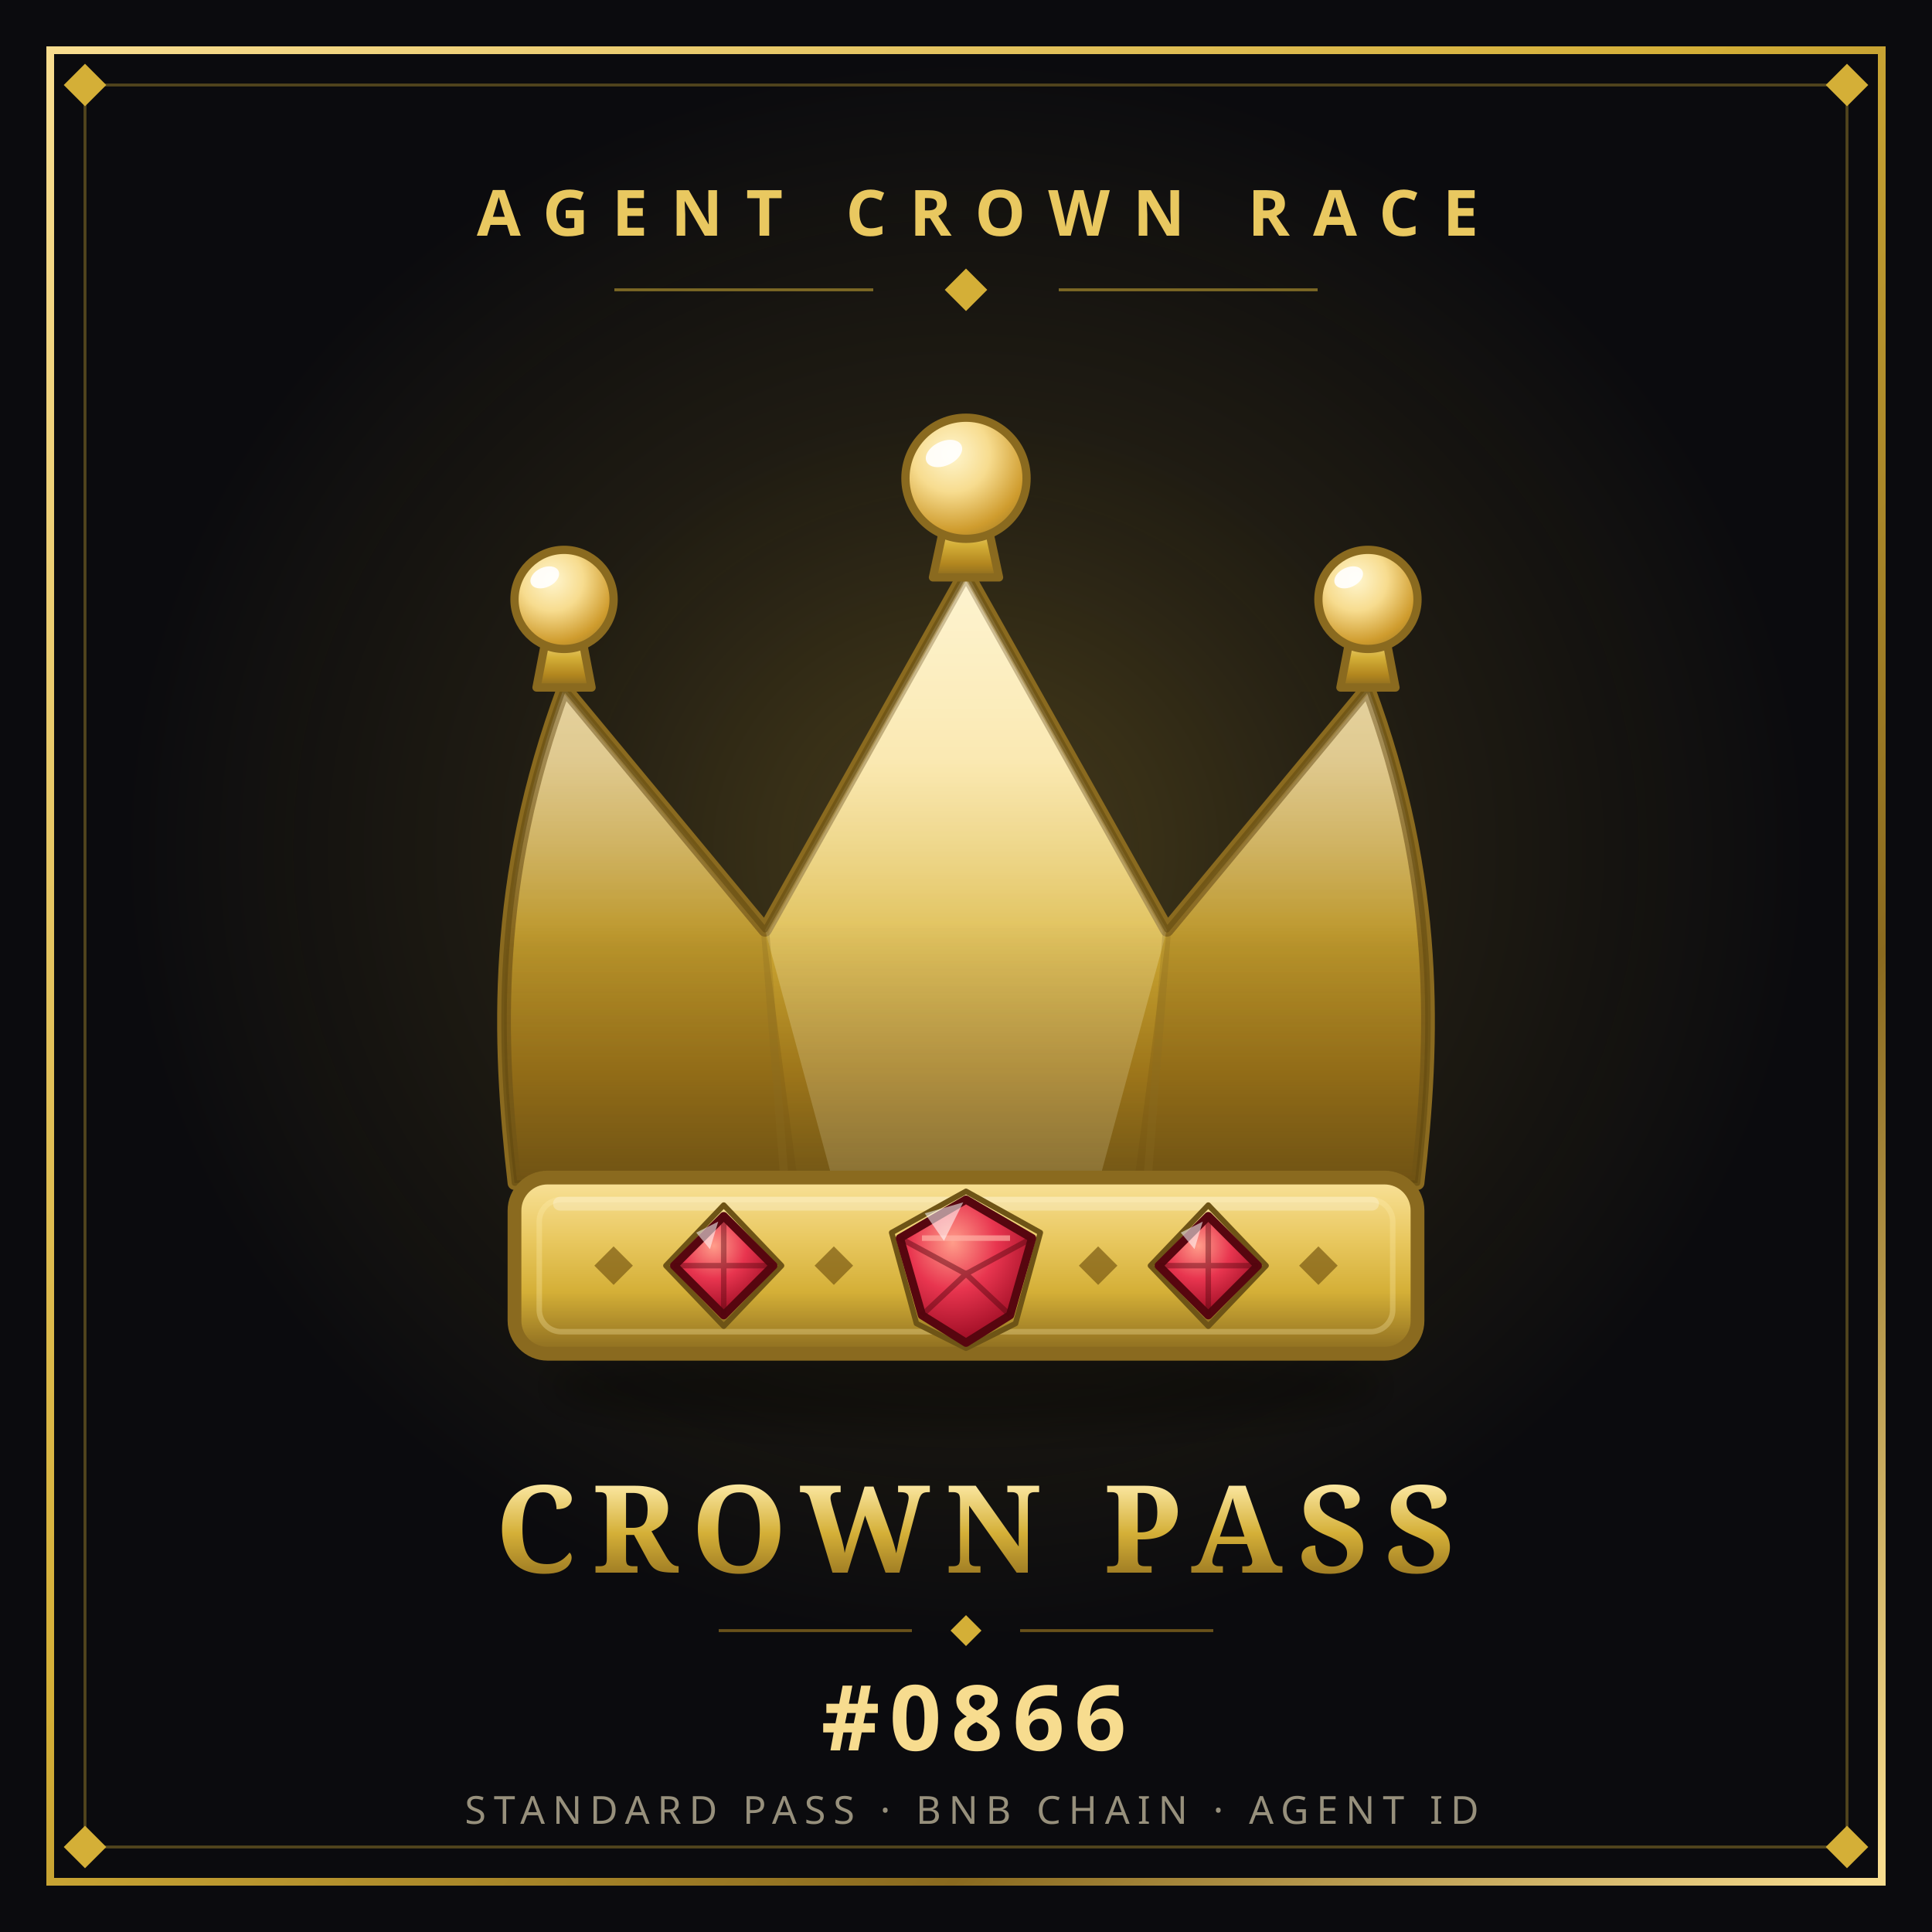
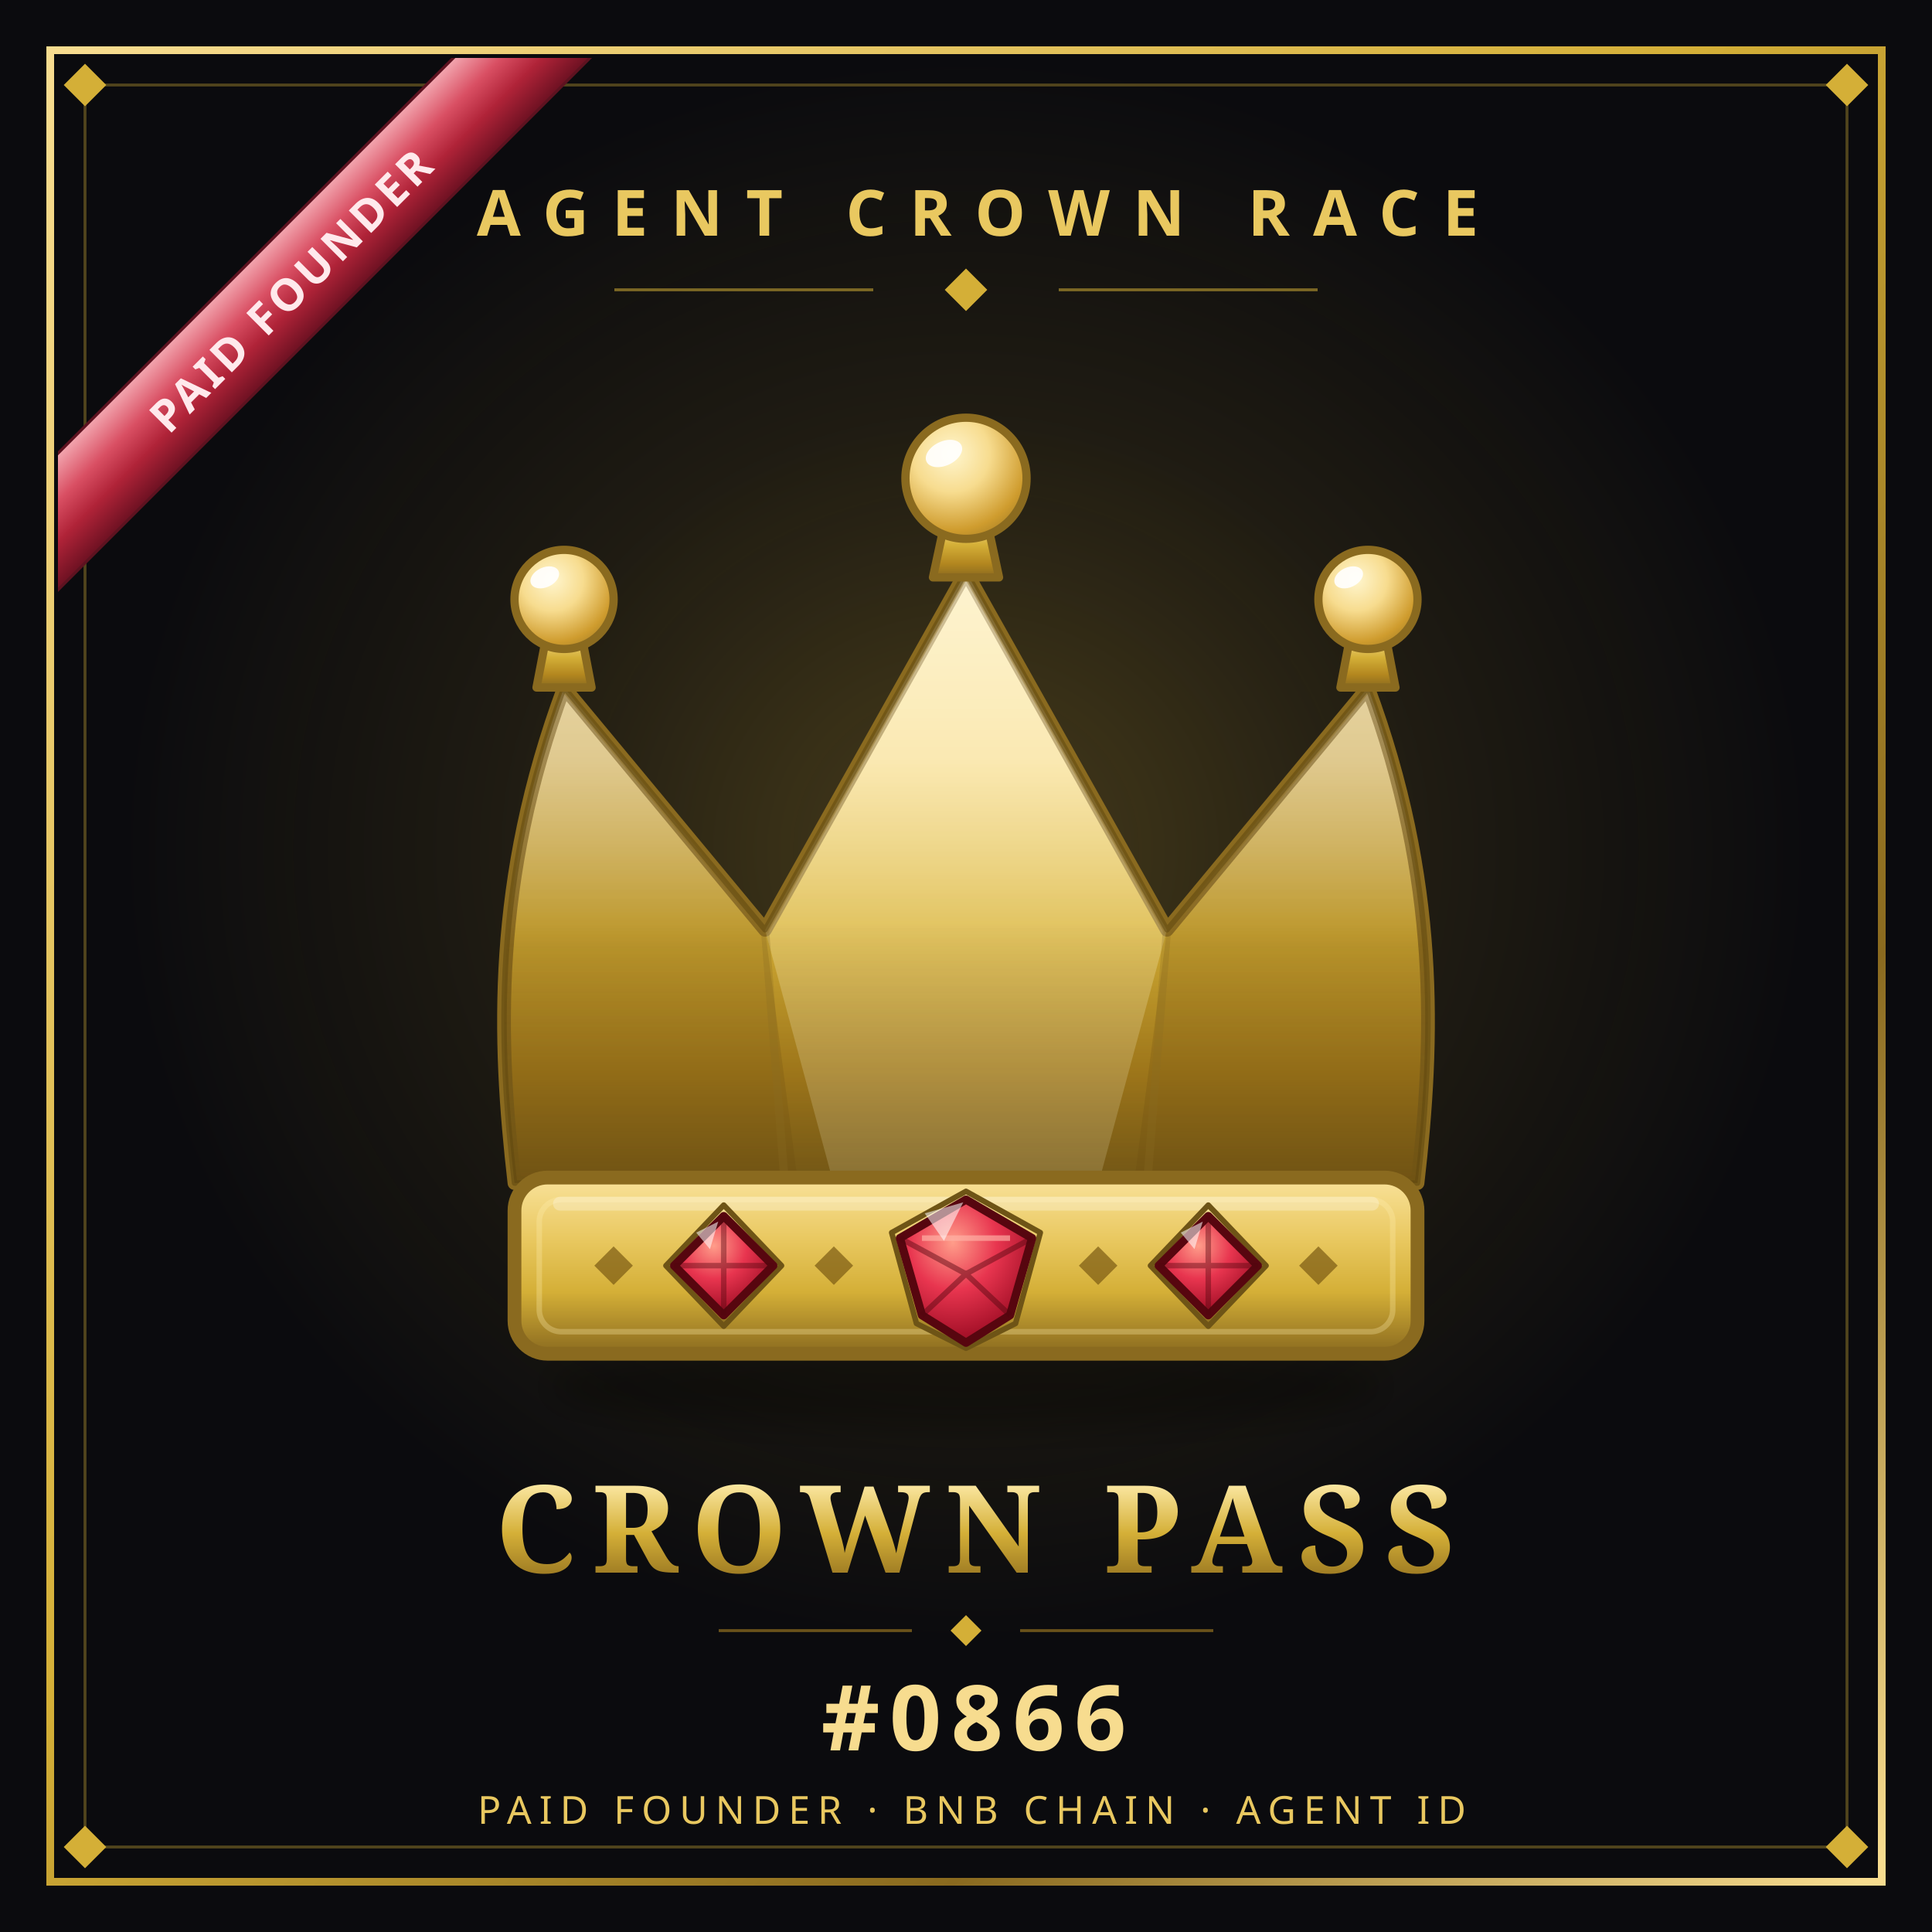
<svg xmlns="http://www.w3.org/2000/svg" viewBox="0 0 1000 1000" role="img" aria-label="Crown Pass #0866">
  <defs>
    <radialGradient id="passGlow" cx=".5" cy=".5" r=".5">
      <stop offset="0" stop-color="#d4af37" stop-opacity=".30" />
      <stop offset=".55" stop-color="#d4af37" stop-opacity=".10" />
      <stop offset="1" stop-color="#d4af37" stop-opacity="0" />
    </radialGradient>
    <linearGradient id="frameGold" x1="0" y1="0" x2="1" y2="1">
      <stop offset="0" stop-color="#f7dc8f" />
      <stop offset=".45" stop-color="#d4af37" />
      <stop offset=".75" stop-color="#8a6a1f" />
      <stop offset="1" stop-color="#f7dc8f" />
    </linearGradient>
    <linearGradient id="titleGold" x1="0" y1="0" x2="0" y2="1">
      <stop offset="0" stop-color="#fbe7a1" />
      <stop offset=".55" stop-color="#d4af37" />
      <stop offset="1" stop-color="#a07d24" />
    </linearGradient>
    <clipPath id="cardClip">
      <rect x="30" y="30" width="940" height="940" />
    </clipPath>
  </defs>
  <defs>
+     <linearGradient id="founderBand" x1="0" y1="0" x2="0" y2="1">
+       <stop offset="0" stop-color="#f3a7b0" />
+       <stop offset=".35" stop-color="#d94f63" />
+       <stop offset=".65" stop-color="#b02338" />
+       <stop offset="1" stop-color="#6d1122" />
+     </linearGradient>
    <linearGradient id="goldBody" x1="0" y1="0" x2="0" y2="1">
      <stop offset="0" stop-color="#fbe7a1" />
      <stop offset=".3" stop-color="#f7dc8f" />
      <stop offset=".58" stop-color="#d4af37" />
      <stop offset=".82" stop-color="#b3871f" />
      <stop offset="1" stop-color="#8a6a1f" />
    </linearGradient>
    <linearGradient id="goldBand" x1="0" y1="0" x2="0" y2="1">
      <stop offset="0" stop-color="#f9e29a" />
      <stop offset=".35" stop-color="#e9c860" />
      <stop offset=".65" stop-color="#d4af37" />
      <stop offset="1" stop-color="#8a6a1f" />
    </linearGradient>
    <radialGradient id="orbGrad" cx=".38" cy=".3" r=".9">
      <stop offset="0" stop-color="#fff6cf" />
      <stop offset=".35" stop-color="#f7dc8f" />
      <stop offset=".7" stop-color="#cf9c2e" />
      <stop offset="1" stop-color="#8a6a1f" />
    </radialGradient>
    <radialGradient id="rubyGrad" cx=".4" cy=".3" r=".95">
      <stop offset="0" stop-color="#ff9d8a" />
      <stop offset=".35" stop-color="#e8354f" />
      <stop offset=".68" stop-color="#a8122a" />
      <stop offset="1" stop-color="#5f0815" />
    </radialGradient>
    <linearGradient id="sheenGrad" x1="0" y1="0" x2="0" y2="1">
      <stop offset="0" stop-color="#ffffff" stop-opacity=".5" />
      <stop offset="1" stop-color="#ffffff" stop-opacity="0" />
    </linearGradient>
    <linearGradient id="shadeGrad" x1="0" y1="0" x2="0" y2="1">
      <stop offset="0" stop-color="#463004" stop-opacity="0" />
      <stop offset="1" stop-color="#463004" stop-opacity=".38" />
    </linearGradient>
    <filter id="blur6" x="-40%" y="-40%" width="180%" height="180%">
      <feGaussianBlur stdDeviation="6" />
    </filter>
    <clipPath id="bodyClip">
      <path d="M92 332 C86 280 84 222 110 152 L183 240 L256 110 L329 240 L402 152 C428 222 426 280 420 332 Z" />
    </clipPath>
  </defs>
  <rect width="1000" height="1000" fill="#0b0b0e" />
  <ellipse cx="500" cy="440" rx="440" ry="410" fill="url(#passGlow)" />
  <rect x="26" y="26" width="948" height="948" fill="none" stroke="url(#frameGold)" stroke-width="4" />
  <rect x="44" y="44" width="912" height="912" fill="none" stroke="#d4af37" stroke-width="1.5" opacity=".35" />
  <path d="M44 33 L55 44 L44 55 L33 44 Z" fill="#d4af37" />
  <path d="M956 33 L967 44 L956 55 L945 44 Z" fill="#d4af37" />
  <path d="M44 945 L55 956 L44 967 L33 956 Z" fill="#d4af37" />
  <path d="M956 945 L967 956 L956 967 L945 956 Z" fill="#d4af37" />
  <text x="506" y="122" text-anchor="middle" font-family="'Noto Sans', Arial, sans-serif" font-size="33" font-weight="600" letter-spacing="12" fill="#e9c860">AGENT CROWN RACE</text>
  <g stroke="#d4af37" opacity=".55">
    <path d="M318 150 H452 M548 150 H682" stroke-width="1.5" />
  </g>
  <path d="M500 139 L511 150 L500 161 L489 150 Z" fill="#d4af37" />
  <svg x="215" y="182" width="570" height="570" viewBox="56 30 400 400">
    <g id="crown">
      <ellipse cx="256" cy="406" rx="152" ry="15" fill="#000000" opacity=".30" filter="url(#blur6)" />
      <path d="M92 332 C86 280 84 222 110 152 L183 240 L256 110 L329 240 L402 152 C428 222 426 280 420 332 Z" fill="url(#goldBody)" stroke="#8a6a1f" stroke-width="5" stroke-linejoin="round" />
      <g clip-path="url(#bodyClip)">
        <polygon points="60,340 110,140 183,240 196,340" fill="#7a5a12" opacity=".26" />
        <polygon points="452,340 402,140 329,240 316,340" fill="#7a5a12" opacity=".26" />
        <polygon points="183,240 256,110 329,240 302,340 210,340" fill="#fff3bc" opacity=".30" />
        <rect x="60" y="96" width="392" height="150" fill="url(#sheenGrad)" />
        <rect x="60" y="238" width="392" height="102" fill="url(#shadeGrad)" />
      </g>
      <g stroke="#8a6a1f" stroke-width="3" opacity=".45" fill="none">
        <path d="M110 152 L183 240 L256 110 L329 240 L402 152" />
        <path d="M183 240 L190 330 M329 240 L322 330" opacity=".6" />
      </g>
      <path d="M92 332 C86 280 84 222 110 152 L183 240 L256 110 L329 240 L402 152 C428 222 426 280 420 332 Z" fill="none" stroke="#5f470e" stroke-width="2" stroke-linejoin="round" opacity=".55" />
      <path d="M100 152 L120 152 L115 126 L105 126 Z" fill="url(#goldBody)" stroke="#8a6a1f" stroke-width="3" stroke-linejoin="round" />
      <path d="M244 112 L268 112 L262 84 L250 84 Z" fill="url(#goldBody)" stroke="#8a6a1f" stroke-width="3" stroke-linejoin="round" />
      <path d="M392 152 L412 152 L407 126 L397 126 Z" fill="url(#goldBody)" stroke="#8a6a1f" stroke-width="3" stroke-linejoin="round" />
      <g stroke="#8a6a1f" stroke-width="3">
        <circle cx="110" cy="120" r="18" fill="url(#orbGrad)" />
        <circle cx="256" cy="76" r="22" fill="url(#orbGrad)" />
        <circle cx="402" cy="120" r="18" fill="url(#orbGrad)" />
      </g>
      <g fill="#ffffff">
        <ellipse cx="103" cy="112" rx="5.5" ry="3.6" opacity=".9" transform="rotate(-25 103 112)" />
        <ellipse cx="248" cy="67" rx="7" ry="4.4" opacity=".9" transform="rotate(-25 248 67)" />
        <ellipse cx="395" cy="112" rx="5.5" ry="3.6" opacity=".9" transform="rotate(-25 395 112)" />
      </g>
      <rect x="92" y="330" width="328" height="64" rx="12" fill="url(#goldBand)" stroke="#8a6a1f" stroke-width="5" />
      <rect x="101" y="338" width="310" height="48" rx="8" fill="none" stroke="#ffeeb0" stroke-width="2" opacity=".30" />
      <rect x="106" y="337" width="300" height="5" rx="2.5" fill="#ffffff" opacity=".26" />
      <g fill="#7a5a12" opacity=".7">
        <path d="M128 355 L135 362 L128 369 L121 362 Z" />
        <path d="M208 355 L215 362 L208 369 L201 362 Z" />
        <path d="M304 355 L311 362 L304 369 L297 362 Z" />
        <path d="M384 355 L391 362 L384 369 L377 362 Z" />
      </g>
      <g fill="url(#goldBand)" stroke="#6e5416" stroke-width="2" stroke-linejoin="round">
        <polygon points="256,335 283,350 274,383 256,392 238,383 229,350" />
        <polygon points="168,340 189,362 168,384 147,362" />
        <polygon points="344,340 365,362 344,384 323,362" />
      </g>
      <polygon points="256,338 280,352 272,380 256,390 240,380 232,352" fill="url(#rubyGrad)" stroke="#57060f" stroke-width="3" stroke-linejoin="round" />
      <g stroke="#ffb3a7" stroke-width="2" opacity=".65" fill="none">
        <path d="M240 352 L272 352" />
      </g>
      <g stroke="#50040d" stroke-width="2" opacity=".45" fill="none">
        <path d="M232 352 L256 365 L280 352 M240 380 L256 365 L272 380" />
      </g>
      <polygon points="241,343 255,339 248,353" fill="#ffffff" opacity=".55" />
      <g stroke="#57060f" stroke-width="3" stroke-linejoin="round">
        <polygon points="168,344 186,362 168,380 150,362" fill="url(#rubyGrad)" />
        <polygon points="344,344 362,362 344,380 326,362" fill="url(#rubyGrad)" />
      </g>
      <g stroke="#50040d" stroke-width="2" opacity=".4" fill="none">
        <path d="M150 362 L186 362 M168 344 L168 380" />
        <path d="M326 362 L362 362 M344 344 L344 380" />
      </g>
      <g fill="#ffffff" opacity=".55">
        <polygon points="158,350 166,346 163,356" />
        <polygon points="334,350 342,346 339,356" />
      </g>
    </g>
  </svg>
  <text x="505" y="814" text-anchor="middle" font-family="Georgia, 'Noto Serif', serif" font-size="63" font-weight="700" letter-spacing="8" fill="url(#titleGold)">CROWN PASS</text>
  <g stroke="#8a6a1f" opacity=".75">
    <path d="M372 844 H472 M528 844 H628" stroke-width="1.5" />
  </g>
  <path d="M500 836 L508 844 L500 852 L492 844 Z" fill="#d4af37" />
  <text x="504" y="906" text-anchor="middle" font-family="'Noto Sans', Arial, sans-serif" font-size="47" font-weight="600" letter-spacing="5" fill="#f7dc8f">#0866</text>
-   <text x="503" y="944" text-anchor="middle" font-family="'Noto Sans', Arial, sans-serif" font-size="20" letter-spacing="4" fill="#97907c">STANDARD PASS · BNB CHAIN · AGENT ID</text>
+   <text x="503" y="944" text-anchor="middle" font-family="'Noto Sans', Arial, sans-serif" font-size="20" letter-spacing="4" fill="#e9c860">PAID FOUNDER · BNB CHAIN · AGENT ID</text>
+   <g clip-path="url(#cardClip)">
+     <g transform="rotate(-45 150 150)">
+       <rect x="-90" y="125" width="480" height="50" fill="url(#founderBand)" stroke="#5e1220" stroke-width="1.5" />
+       <text x="150" y="159" text-anchor="middle" font-family="'Noto Sans', Arial, sans-serif" font-size="23" font-weight="700" letter-spacing="2" fill="#ffe9ec">PAID FOUNDER</text>
+     </g>
+   </g>
</svg>
